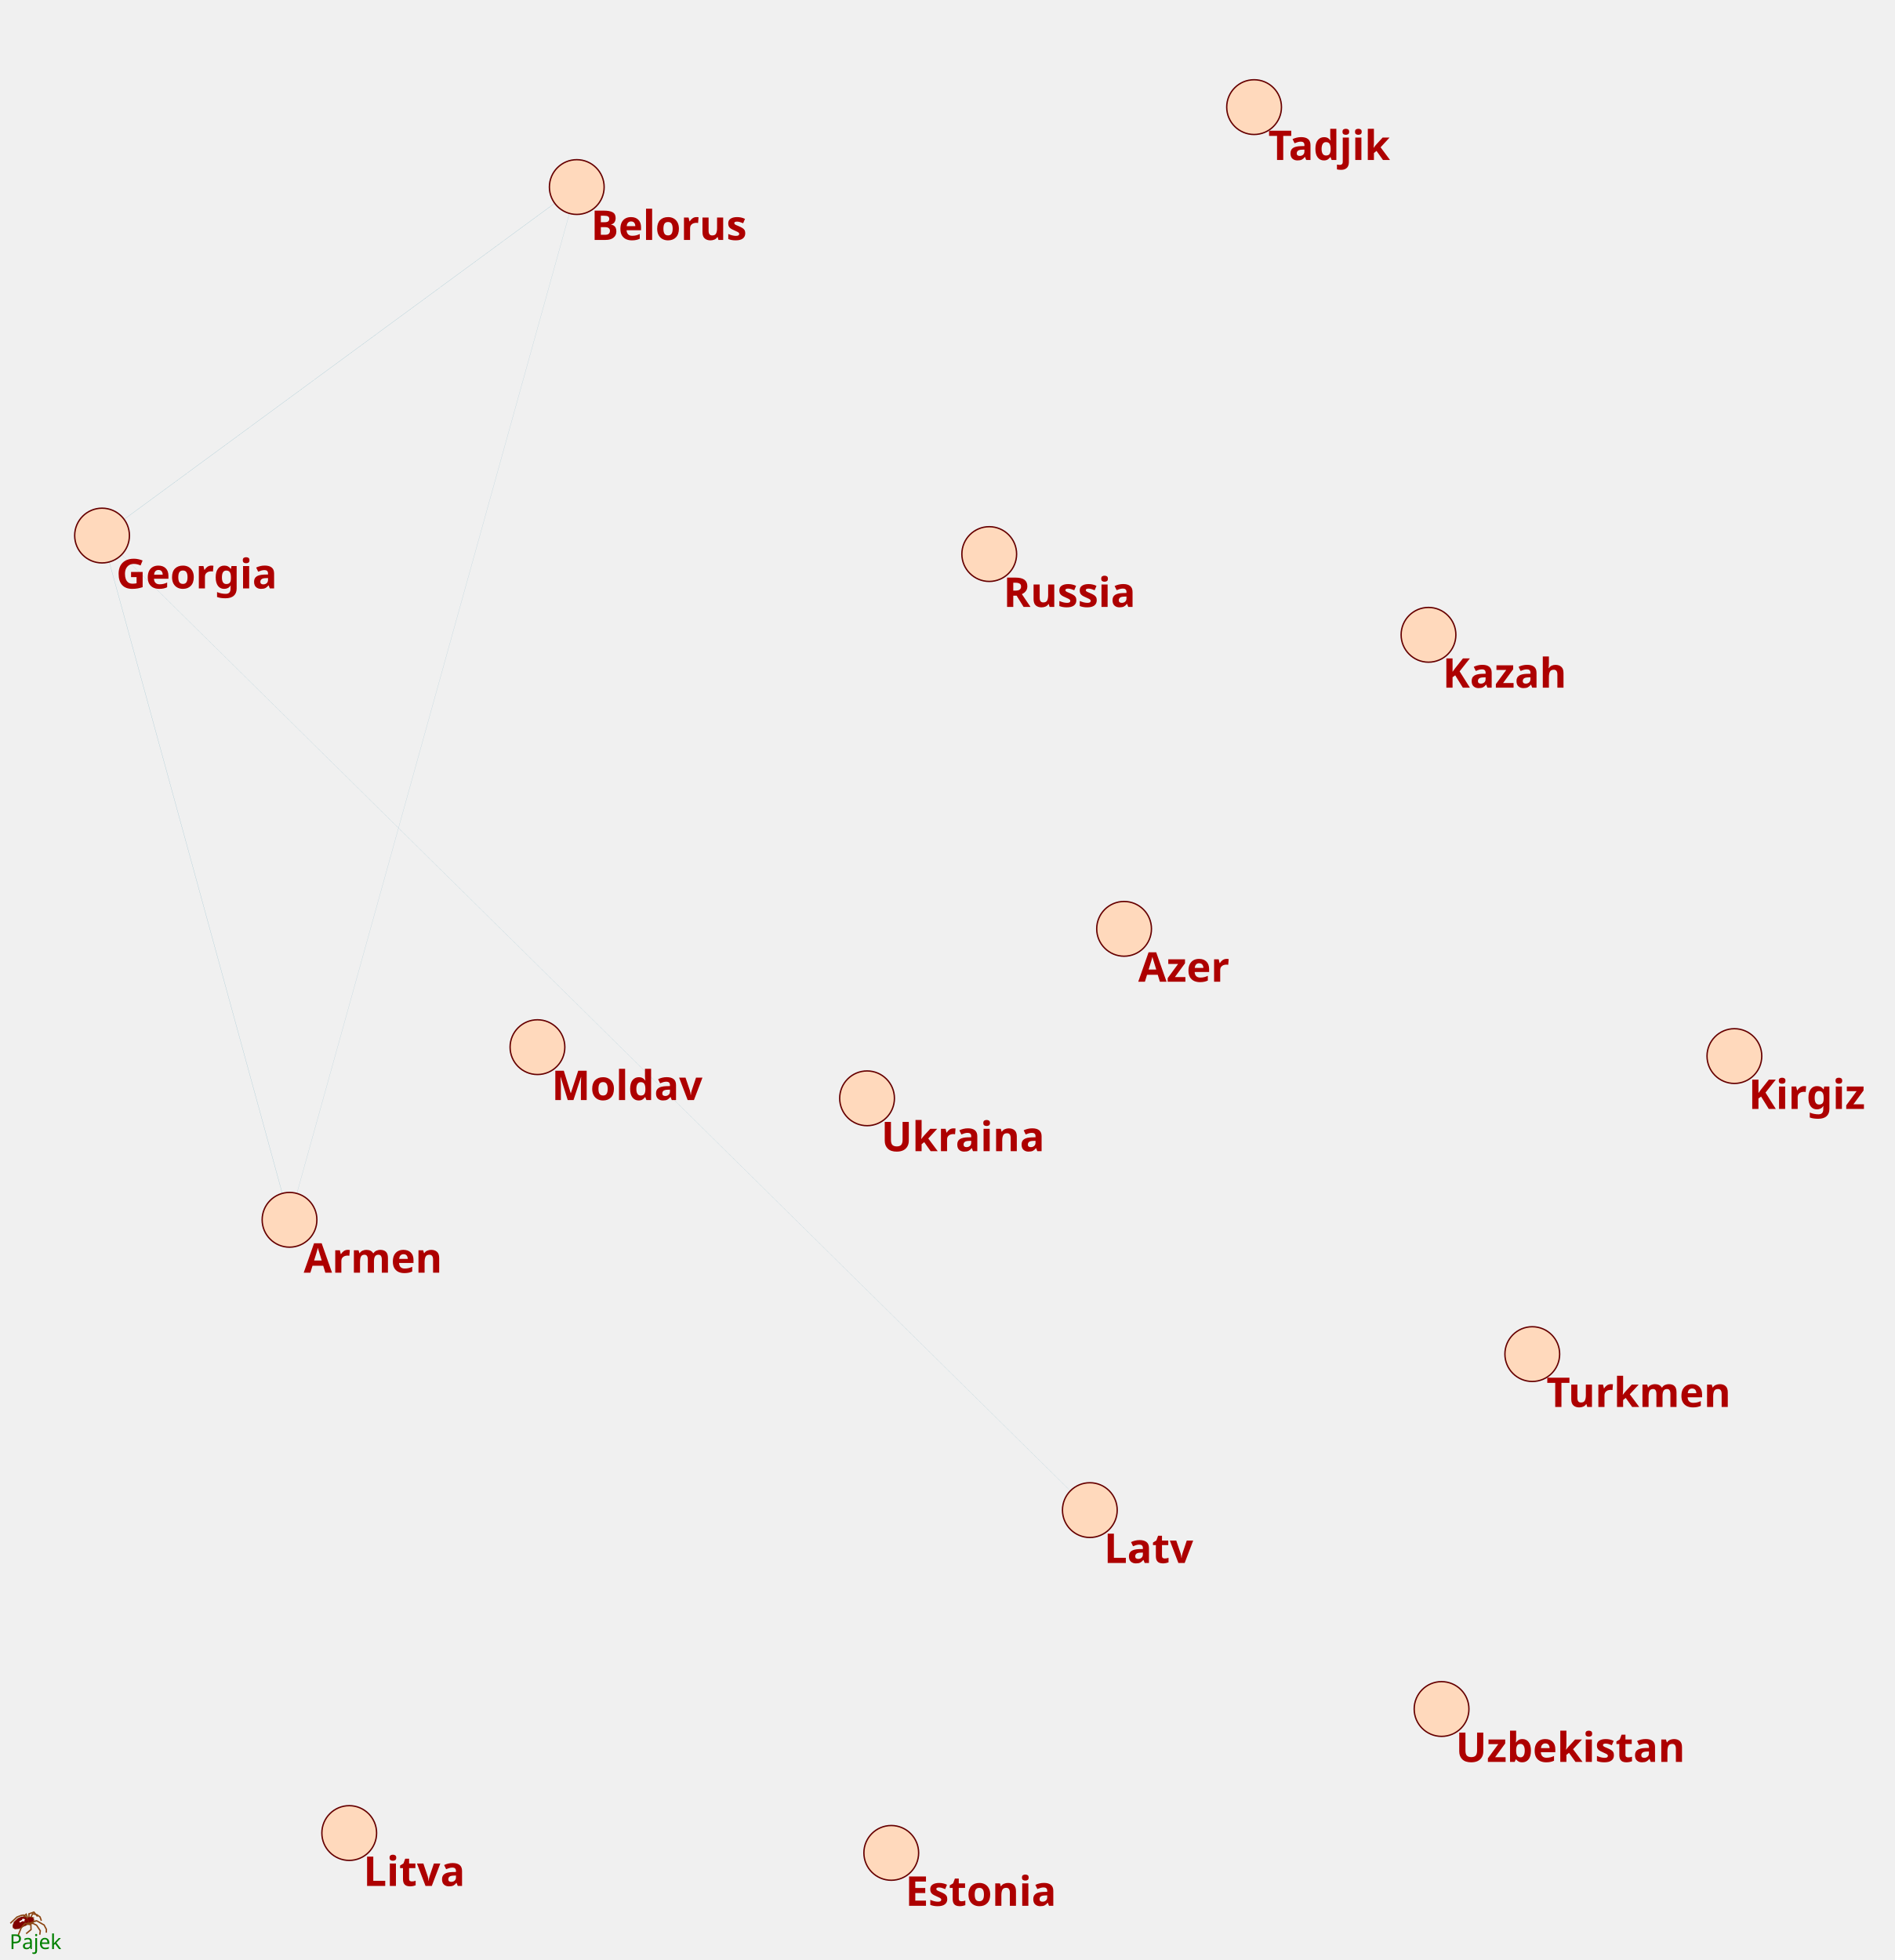
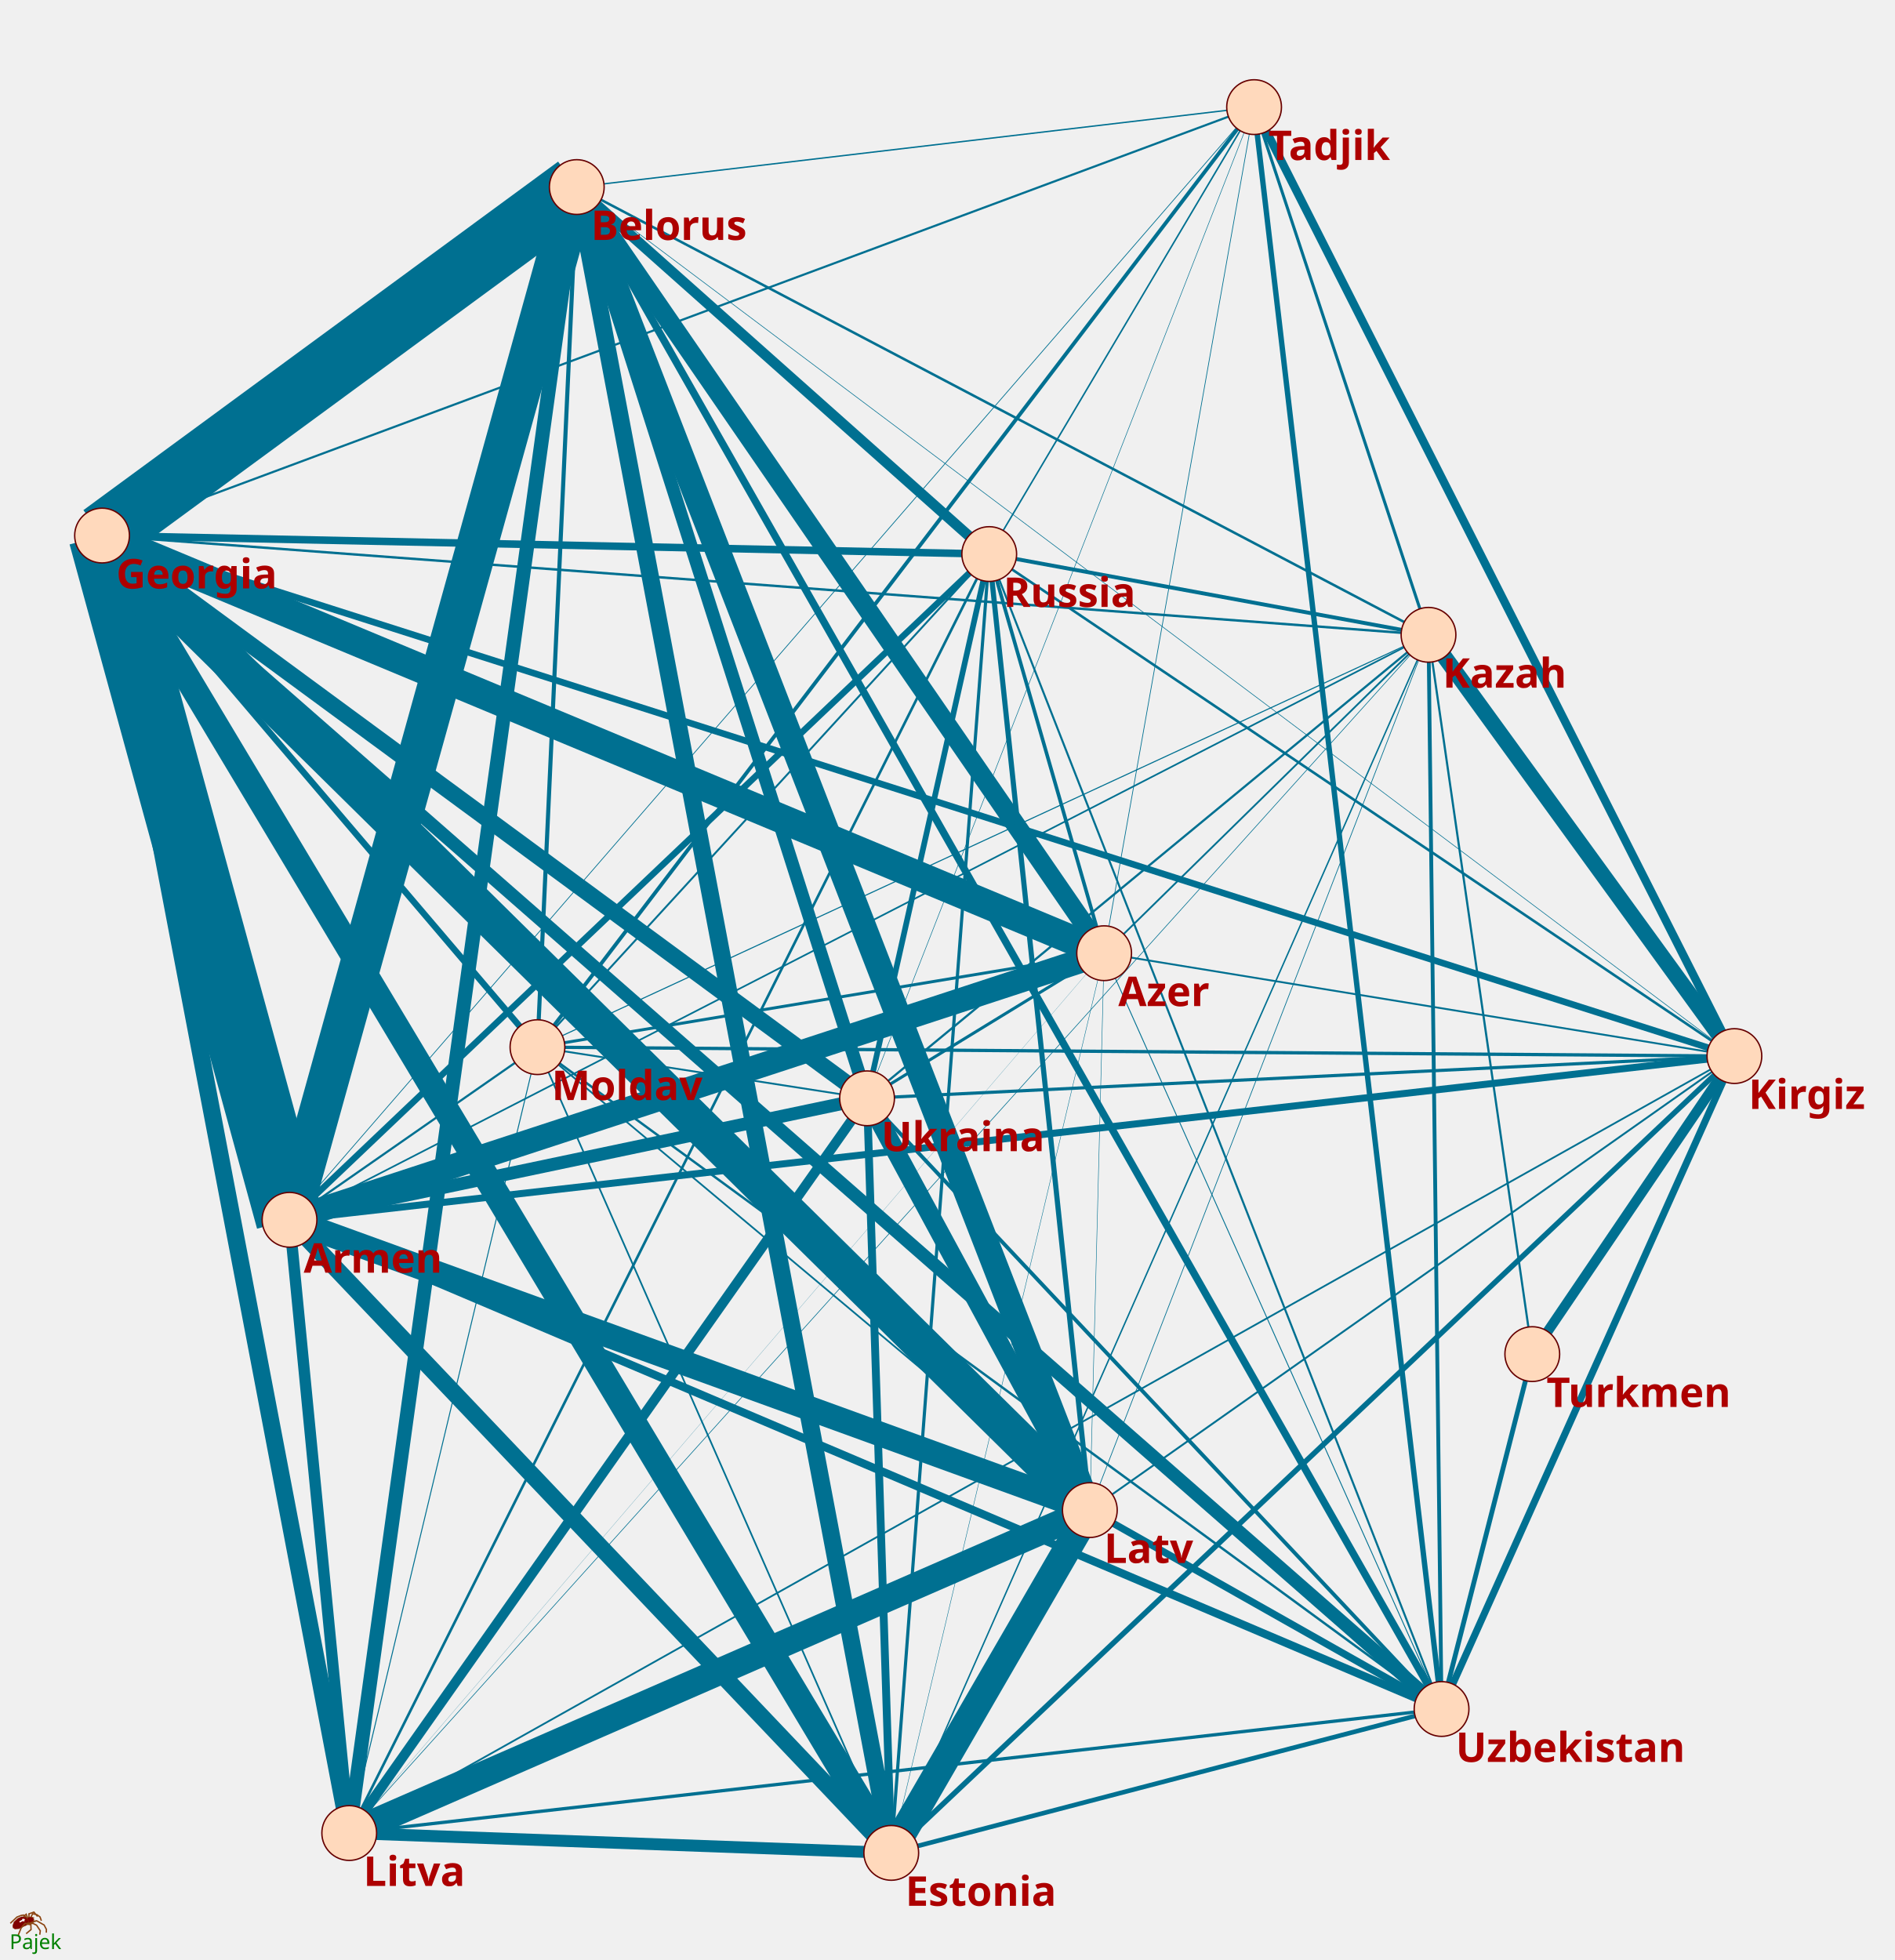
<svg xmlns="http://www.w3.org/2000/svg" xml:space="preserve" viewBox="0 0 692 716">
  <g id="PajekSig">
    <g transform="translate(3 698)">
      <g transform="scale(0.1)">
        <g transform="matrix(1 0 0 -1 0 96)">
          <path d="M   7.67  49.98 L  31.76  72.76 L  46.91  78.63          L  57.23  80.49 M  72.86  65.23 L  65.73  83.25          L  57.06  75.49 L  56.75  68.65 M  76.27  68.03          L  75.65  84.50 L  93.92  91.02 L 107.24  74.87          M  80.29  67.72 L  89.28  84.81 L 104.77  81.70          L 116.23  73.31 L 121.18  59.33 M  56.75  81.08          L  71.31  64.30" style="fill:none; stroke:saddlebrown; stroke-width:5;" />
          <path d="M  86.18  70.21 L  91.45  73.00 L  95.78  69.58          M  91.14  60.88 L  96.09  62.75 L  98.26  59.33" style="fill:none; stroke:saddlebrown; stroke-width:1.5;" />
          <path d="M  81.07  49.08 L  87.81  49.08 L  93.30  54.38          L  93.30  60.88 L  93.30  67.39 L  87.81  72.69          L  81.07  72.69 L  74.33  72.69 L  68.83  67.39          L  68.83  60.88 L  68.83  54.38 L  74.33  49.08          L  81.07  49.08 z" style="fill:maroon; stroke:saddlebrown; stroke-width:1;" />
          <path d="M  54.63  37.53 L  68.53  43.56 L  75.39  55.85          L  69.90  65.35 L  64.41  72.86 L  48.60  74.06          L  34.71  68.04 L  20.81  55.02 L  15.95  40.72          L  17.44  33.22 L  24.92  28.72 L  40.73  30.51          L  54.63  37.53 z" style="fill:maroon; stroke:saddlebrown; stroke-width:1;" />
          <path d="M  77.82  50.63 L 103.84  59.33 L 131.10  43.80          L 139.46  27.95 L 139.15  15.83 M  35.99   5.27          L  47.15  32.92 L  61.71  50.01 L  70.07  46.90          L  82.77  45.04 L  83.39  27.02 L  65.42  12.11          M  68.52  50.63 L  91.14  49.39 L 103.53  43.17          L 117.16  22.67 L 115.30   8.38" style="fill:none; stroke:saddlebrown; stroke-width:5;" />
          <path d="M  41.57  54.98 L  60.16  64.61 M  52.41  66.17          L  57.99  57.47" style="fill:none; stroke:white; stroke-width:5;" />
        </g>
      </g>
      <animateMotion dur="20s" path="M3 0 L674 0" begin="120s" fill="freeze" />
    </g>
    <g transform="translate(3 698)">
      <g transform="scale(0.1)">
        <text x="5" y="140" style="font-family:Brush Script MT;font-size:75px;fill:green;">Pajek</text>
      </g>
      <animateMotion dur="0.1s" path="M3 0 L674 0" begin="120s" fill="freeze" />
    </g>
  </g>
  <g id="PajekNet">
-     <line x1="410.62" y1="339.31" x2="105.76" y2="445.60" style="stroke-width:0.01;stroke:rgb(0,112,145)" />
-     <line x1="410.62" y1="339.31" x2="210.69" y2="68.33" style="stroke-width:0.01;stroke:rgb(0,112,145)" />
-     <line x1="410.62" y1="339.31" x2="325.57" y2="676.87" style="stroke-width:0.00;stroke:rgb(0,112,145)" />
-     <line x1="410.62" y1="339.31" x2="37.28" y2="195.64" style="stroke-width:0.01;stroke:rgb(0,112,145)" />
-     <line x1="410.62" y1="339.31" x2="521.82" y2="231.90" style="stroke-width:0.00;stroke:rgb(0,112,145)" />
-     <line x1="410.62" y1="339.31" x2="633.56" y2="385.79" style="stroke-width:0.00;stroke:rgb(0,112,145)" />
-     <line x1="410.62" y1="339.31" x2="398.11" y2="551.65" style="stroke-width:0.00;stroke:rgb(0,112,145)" />
-     <line x1="410.62" y1="339.31" x2="127.57" y2="669.62" style="stroke-width:0.00;stroke:rgb(0,112,145)" />
-     <line x1="410.62" y1="339.31" x2="196.33" y2="382.53" style="stroke-width:0.00;stroke:rgb(0,112,145)" />
-     <line x1="410.62" y1="339.31" x2="361.36" y2="202.40" style="stroke-width:0.00;stroke:rgb(0,112,145)" />
-     <line x1="410.62" y1="339.31" x2="458.11" y2="39.13" style="stroke-width:0.00;stroke:rgb(0,112,145)" />
-     <line x1="410.62" y1="339.31" x2="316.73" y2="401.22" style="stroke-width:0.00;stroke:rgb(0,112,145)" />
-     <line x1="105.76" y1="445.60" x2="210.69" y2="68.33" style="stroke-width:0.02;stroke:rgb(0,112,145)" />
-     <line x1="105.76" y1="445.60" x2="325.57" y2="676.87" style="stroke-width:0.01;stroke:rgb(0,112,145)" />
-     <line x1="105.76" y1="445.60" x2="37.28" y2="195.64" style="stroke-width:0.03;stroke:rgb(0,112,145)" />
-     <line x1="105.76" y1="445.60" x2="521.82" y2="231.90" style="stroke-width:0.00;stroke:rgb(0,112,145)" />
-     <line x1="105.76" y1="445.60" x2="633.56" y2="385.79" style="stroke-width:0.00;stroke:rgb(0,112,145)" />
-     <line x1="105.76" y1="445.60" x2="398.11" y2="551.65" style="stroke-width:0.01;stroke:rgb(0,112,145)" />
-     <line x1="105.76" y1="445.60" x2="127.57" y2="669.62" style="stroke-width:0.01;stroke:rgb(0,112,145)" />
-     <line x1="105.76" y1="445.60" x2="196.33" y2="382.53" style="stroke-width:0.00;stroke:rgb(0,112,145)" />
-     <line x1="105.76" y1="445.60" x2="361.36" y2="202.40" style="stroke-width:0.00;stroke:rgb(0,112,145)" />
-     <line x1="105.76" y1="445.60" x2="458.11" y2="39.13" style="stroke-width:0.00;stroke:rgb(0,112,145)" />
-     <line x1="105.76" y1="445.60" x2="316.73" y2="401.22" style="stroke-width:0.01;stroke:rgb(0,112,145)" />
-     <line x1="210.69" y1="68.33" x2="325.57" y2="676.87" style="stroke-width:0.01;stroke:rgb(0,112,145)" />
-     <line x1="210.69" y1="68.33" x2="37.28" y2="195.64" style="stroke-width:0.03;stroke:rgb(0,112,145)" />
-     <line x1="210.69" y1="68.33" x2="521.82" y2="231.90" style="stroke-width:0.00;stroke:rgb(0,112,145)" />
-     <line x1="210.69" y1="68.33" x2="633.56" y2="385.79" style="stroke-width:0.00;stroke:rgb(0,112,145)" />
-     <line x1="210.69" y1="68.33" x2="398.11" y2="551.65" style="stroke-width:0.01;stroke:rgb(0,112,145)" />
-     <line x1="210.69" y1="68.33" x2="127.57" y2="669.62" style="stroke-width:0.01;stroke:rgb(0,112,145)" />
-     <line x1="210.69" y1="68.33" x2="196.33" y2="382.53" style="stroke-width:0.00;stroke:rgb(0,112,145)" />
-     <line x1="210.69" y1="68.33" x2="361.36" y2="202.40" style="stroke-width:0.01;stroke:rgb(0,112,145)" />
-     <line x1="210.69" y1="68.33" x2="458.11" y2="39.13" style="stroke-width:0.00;stroke:rgb(0,112,145)" />
-     <line x1="210.69" y1="68.33" x2="316.73" y2="401.22" style="stroke-width:0.01;stroke:rgb(0,112,145)" />
-     <line x1="325.57" y1="676.87" x2="37.28" y2="195.64" style="stroke-width:0.01;stroke:rgb(0,112,145)" />
-     <line x1="325.57" y1="676.87" x2="521.82" y2="231.90" style="stroke-width:0.00;stroke:rgb(0,112,145)" />
-     <line x1="325.57" y1="676.87" x2="633.56" y2="385.79" style="stroke-width:0.00;stroke:rgb(0,112,145)" />
-     <line x1="325.57" y1="676.87" x2="398.11" y2="551.65" style="stroke-width:0.01;stroke:rgb(0,112,145)" />
-     <line x1="325.57" y1="676.87" x2="127.57" y2="669.62" style="stroke-width:0.01;stroke:rgb(0,112,145)" />
-     <line x1="325.57" y1="676.87" x2="196.33" y2="382.53" style="stroke-width:0.00;stroke:rgb(0,112,145)" />
-     <line x1="325.57" y1="676.87" x2="361.36" y2="202.40" style="stroke-width:0.00;stroke:rgb(0,112,145)" />
-     <line x1="325.57" y1="676.87" x2="316.73" y2="401.22" style="stroke-width:0.00;stroke:rgb(0,112,145)" />
-     <line x1="37.28" y1="195.64" x2="521.82" y2="231.90" style="stroke-width:0.00;stroke:rgb(0,112,145)" />
-     <line x1="37.28" y1="195.64" x2="633.56" y2="385.79" style="stroke-width:0.00;stroke:rgb(0,112,145)" />
-     <line x1="37.28" y1="195.64" x2="398.11" y2="551.65" style="stroke-width:0.02;stroke:rgb(0,112,145)" />
-     <line x1="37.28" y1="195.64" x2="127.57" y2="669.62" style="stroke-width:0.01;stroke:rgb(0,112,145)" />
-     <line x1="37.28" y1="195.64" x2="196.33" y2="382.53" style="stroke-width:0.00;stroke:rgb(0,112,145)" />
-     <line x1="37.28" y1="195.64" x2="361.36" y2="202.40" style="stroke-width:0.00;stroke:rgb(0,112,145)" />
-     <line x1="37.28" y1="195.64" x2="458.11" y2="39.13" style="stroke-width:0.00;stroke:rgb(0,112,145)" />
-     <line x1="37.28" y1="195.64" x2="316.73" y2="401.22" style="stroke-width:0.01;stroke:rgb(0,112,145)" />
-     <line x1="521.82" y1="231.90" x2="633.56" y2="385.79" style="stroke-width:0.01;stroke:rgb(0,112,145)" />
-     <line x1="521.82" y1="231.90" x2="398.11" y2="551.65" style="stroke-width:0.00;stroke:rgb(0,112,145)" />
-     <line x1="521.82" y1="231.90" x2="127.57" y2="669.62" style="stroke-width:0.00;stroke:rgb(0,112,145)" />
-     <line x1="521.82" y1="231.90" x2="196.33" y2="382.53" style="stroke-width:0.00;stroke:rgb(0,112,145)" />
-     <line x1="521.82" y1="231.90" x2="361.36" y2="202.40" style="stroke-width:0.00;stroke:rgb(0,112,145)" />
-     <line x1="521.82" y1="231.90" x2="458.11" y2="39.13" style="stroke-width:0.00;stroke:rgb(0,112,145)" />
-     <line x1="521.82" y1="231.90" x2="559.73" y2="494.66" style="stroke-width:0.00;stroke:rgb(0,112,145)" />
-     <line x1="521.82" y1="231.90" x2="316.73" y2="401.22" style="stroke-width:0.00;stroke:rgb(0,112,145)" />
-     <line x1="633.56" y1="385.79" x2="398.11" y2="551.65" style="stroke-width:0.00;stroke:rgb(0,112,145)" />
-     <line x1="633.56" y1="385.79" x2="127.57" y2="669.62" style="stroke-width:0.00;stroke:rgb(0,112,145)" />
-     <line x1="633.56" y1="385.79" x2="196.33" y2="382.53" style="stroke-width:0.00;stroke:rgb(0,112,145)" />
-     <line x1="633.56" y1="385.79" x2="361.36" y2="202.40" style="stroke-width:0.00;stroke:rgb(0,112,145)" />
-     <line x1="633.56" y1="385.79" x2="458.11" y2="39.13" style="stroke-width:0.00;stroke:rgb(0,112,145)" />
-     <line x1="633.56" y1="385.79" x2="559.73" y2="494.66" style="stroke-width:0.00;stroke:rgb(0,112,145)" />
-     <line x1="633.56" y1="385.79" x2="316.73" y2="401.22" style="stroke-width:0.00;stroke:rgb(0,112,145)" />
-     <line x1="398.11" y1="551.65" x2="127.57" y2="669.62" style="stroke-width:0.01;stroke:rgb(0,112,145)" />
-     <line x1="398.11" y1="551.65" x2="196.33" y2="382.53" style="stroke-width:0.00;stroke:rgb(0,112,145)" />
-     <line x1="398.11" y1="551.65" x2="361.36" y2="202.40" style="stroke-width:0.00;stroke:rgb(0,112,145)" />
-     <line x1="398.11" y1="551.65" x2="316.73" y2="401.22" style="stroke-width:0.01;stroke:rgb(0,112,145)" />
-     <line x1="127.57" y1="669.62" x2="196.33" y2="382.53" style="stroke-width:0.00;stroke:rgb(0,112,145)" />
-     <line x1="127.57" y1="669.62" x2="361.36" y2="202.40" style="stroke-width:0.00;stroke:rgb(0,112,145)" />
-     <line x1="127.57" y1="669.62" x2="316.73" y2="401.22" style="stroke-width:0.00;stroke:rgb(0,112,145)" />
-     <line x1="196.33" y1="382.53" x2="361.36" y2="202.40" style="stroke-width:0.00;stroke:rgb(0,112,145)" />
-     <line x1="196.33" y1="382.53" x2="458.11" y2="39.13" style="stroke-width:0.00;stroke:rgb(0,112,145)" />
-     <line x1="196.33" y1="382.53" x2="316.73" y2="401.22" style="stroke-width:0.00;stroke:rgb(0,112,145)" />
-     <line x1="361.36" y1="202.40" x2="458.11" y2="39.13" style="stroke-width:0.00;stroke:rgb(0,112,145)" />
-     <line x1="361.36" y1="202.40" x2="316.73" y2="401.22" style="stroke-width:0.00;stroke:rgb(0,112,145)" />
-     <line x1="458.11" y1="39.13" x2="316.73" y2="401.22" style="stroke-width:0.00;stroke:rgb(0,112,145)" />
-     <line x1="410.62" y1="339.31" x2="526.59" y2="624.31" style="stroke-width:0.00;stroke:rgb(0,112,145)" />
-     <line x1="105.76" y1="445.60" x2="526.59" y2="624.31" style="stroke-width:0.00;stroke:rgb(0,112,145)" />
-     <line x1="210.69" y1="68.33" x2="526.59" y2="624.31" style="stroke-width:0.00;stroke:rgb(0,112,145)" />
-     <line x1="325.57" y1="676.87" x2="526.59" y2="624.31" style="stroke-width:0.00;stroke:rgb(0,112,145)" />
-     <line x1="37.28" y1="195.64" x2="526.59" y2="624.31" style="stroke-width:0.01;stroke:rgb(0,112,145)" />
-     <line x1="521.82" y1="231.90" x2="526.59" y2="624.31" style="stroke-width:0.00;stroke:rgb(0,112,145)" />
-     <line x1="633.56" y1="385.79" x2="526.59" y2="624.31" style="stroke-width:0.00;stroke:rgb(0,112,145)" />
-     <line x1="398.11" y1="551.65" x2="526.59" y2="624.31" style="stroke-width:0.00;stroke:rgb(0,112,145)" />
-     <line x1="127.57" y1="669.62" x2="526.59" y2="624.31" style="stroke-width:0.00;stroke:rgb(0,112,145)" />
-     <line x1="196.33" y1="382.53" x2="526.59" y2="624.31" style="stroke-width:0.00;stroke:rgb(0,112,145)" />
-     <line x1="361.36" y1="202.40" x2="526.59" y2="624.31" style="stroke-width:0.00;stroke:rgb(0,112,145)" />
-     <line x1="458.11" y1="39.13" x2="526.59" y2="624.31" style="stroke-width:0.00;stroke:rgb(0,112,145)" />
-     <line x1="559.73" y1="494.66" x2="526.59" y2="624.31" style="stroke-width:0.00;stroke:rgb(0,112,145)" />
-     <line x1="316.73" y1="401.22" x2="526.59" y2="624.31" style="stroke-width:0.00;stroke:rgb(0,112,145)" />
-     <ellipse cx="410.62" cy="339.31" rx="10.00" ry="10.00" style="fill:rgb(255,217,188);stroke:rgb(102,0,0);stroke-width:0.50;" />
-     <text x="415.79" y="358.63" style="font-family:Arial Unicode MS;font-weight: bold;font-size:15px;fill:rgb(173,0,0)">Azer</text>
+     <line x1="403.33" y1="348.21" x2="105.76" y2="445.60" style="stroke-width:8.88;stroke:rgb(0,112,145)" />
+     <line x1="403.33" y1="348.21" x2="210.69" y2="68.33" style="stroke-width:7.04;stroke:rgb(0,112,145)" />
+     <line x1="403.33" y1="348.21" x2="325.57" y2="676.87" style="stroke-width:0.16;stroke:rgb(0,112,145)" />
+     <line x1="403.33" y1="348.21" x2="37.28" y2="195.64" style="stroke-width:10.65;stroke:rgb(0,112,145)" />
+     <line x1="403.33" y1="348.21" x2="521.82" y2="231.90" style="stroke-width:0.65;stroke:rgb(0,112,145)" />
+     <line x1="403.33" y1="348.21" x2="633.56" y2="385.79" style="stroke-width:0.68;stroke:rgb(0,112,145)" />
+     <line x1="403.33" y1="348.21" x2="398.11" y2="551.65" style="stroke-width:0.18;stroke:rgb(0,112,145)" />
+     <line x1="403.33" y1="348.21" x2="127.57" y2="669.62" style="stroke-width:0.06;stroke:rgb(0,112,145)" />
+     <line x1="403.33" y1="348.21" x2="196.33" y2="382.53" style="stroke-width:1.08;stroke:rgb(0,112,145)" />
+     <line x1="403.33" y1="348.21" x2="361.36" y2="202.40" style="stroke-width:1.31;stroke:rgb(0,112,145)" />
+     <line x1="403.33" y1="348.21" x2="458.11" y2="39.13" style="stroke-width:0.26;stroke:rgb(0,112,145)" />
+     <line x1="403.33" y1="348.21" x2="316.73" y2="401.22" style="stroke-width:1.09;stroke:rgb(0,112,145)" />
+     <line x1="105.76" y1="445.60" x2="210.69" y2="68.33" style="stroke-width:14.96;stroke:rgb(0,112,145)" />
+     <line x1="105.76" y1="445.60" x2="325.57" y2="676.87" style="stroke-width:6.21;stroke:rgb(0,112,145)" />
+     <line x1="105.76" y1="445.60" x2="37.28" y2="195.64" style="stroke-width:24.59;stroke:rgb(0,112,145)" />
+     <line x1="105.76" y1="445.60" x2="521.82" y2="231.90" style="stroke-width:0.61;stroke:rgb(0,112,145)" />
+     <line x1="105.76" y1="445.60" x2="633.56" y2="385.79" style="stroke-width:2.56;stroke:rgb(0,112,145)" />
+     <line x1="105.76" y1="445.60" x2="398.11" y2="551.65" style="stroke-width:8.99;stroke:rgb(0,112,145)" />
+     <line x1="105.76" y1="445.60" x2="127.57" y2="669.62" style="stroke-width:4.14;stroke:rgb(0,112,145)" />
+     <line x1="105.76" y1="445.60" x2="196.33" y2="382.53" style="stroke-width:0.79;stroke:rgb(0,112,145)" />
+     <line x1="105.76" y1="445.60" x2="361.36" y2="202.40" style="stroke-width:2.32;stroke:rgb(0,112,145)" />
+     <line x1="105.76" y1="445.60" x2="458.11" y2="39.13" style="stroke-width:0.27;stroke:rgb(0,112,145)" />
+     <line x1="105.76" y1="445.60" x2="316.73" y2="401.22" style="stroke-width:4.70;stroke:rgb(0,112,145)" />
+     <line x1="210.69" y1="68.33" x2="325.57" y2="676.87" style="stroke-width:6.30;stroke:rgb(0,112,145)" />
+     <line x1="210.69" y1="68.33" x2="37.28" y2="195.64" style="stroke-width:23.04;stroke:rgb(0,112,145)" />
+     <line x1="210.69" y1="68.33" x2="521.82" y2="231.90" style="stroke-width:0.92;stroke:rgb(0,112,145)" />
+     <line x1="210.69" y1="68.33" x2="633.56" y2="385.79" style="stroke-width:0.22;stroke:rgb(0,112,145)" />
+     <line x1="210.69" y1="68.33" x2="398.11" y2="551.65" style="stroke-width:9.29;stroke:rgb(0,112,145)" />
+     <line x1="210.69" y1="68.33" x2="127.57" y2="669.62" style="stroke-width:5.17;stroke:rgb(0,112,145)" />
+     <line x1="210.69" y1="68.33" x2="196.33" y2="382.53" style="stroke-width:1.50;stroke:rgb(0,112,145)" />
+     <line x1="210.69" y1="68.33" x2="361.36" y2="202.40" style="stroke-width:3.80;stroke:rgb(0,112,145)" />
+     <line x1="210.69" y1="68.33" x2="458.11" y2="39.13" style="stroke-width:0.51;stroke:rgb(0,112,145)" />
+     <line x1="210.69" y1="68.33" x2="316.73" y2="401.22" style="stroke-width:4.75;stroke:rgb(0,112,145)" />
+     <line x1="325.57" y1="676.87" x2="37.28" y2="195.64" style="stroke-width:9.45;stroke:rgb(0,112,145)" />
+     <line x1="325.57" y1="676.87" x2="521.82" y2="231.90" style="stroke-width:0.52;stroke:rgb(0,112,145)" />
+     <line x1="325.57" y1="676.87" x2="633.56" y2="385.79" style="stroke-width:1.95;stroke:rgb(0,112,145)" />
+     <line x1="325.57" y1="676.87" x2="398.11" y2="551.65" style="stroke-width:10.15;stroke:rgb(0,112,145)" />
+     <line x1="325.57" y1="676.87" x2="127.57" y2="669.62" style="stroke-width:4.36;stroke:rgb(0,112,145)" />
+     <line x1="325.57" y1="676.87" x2="196.33" y2="382.53" style="stroke-width:0.61;stroke:rgb(0,112,145)" />
+     <line x1="325.57" y1="676.87" x2="361.36" y2="202.40" style="stroke-width:1.16;stroke:rgb(0,112,145)" />
+     <line x1="325.57" y1="676.87" x2="316.73" y2="401.22" style="stroke-width:2.87;stroke:rgb(0,112,145)" />
+     <line x1="37.28" y1="195.64" x2="521.82" y2="231.90" style="stroke-width:0.89;stroke:rgb(0,112,145)" />
+     <line x1="37.28" y1="195.64" x2="633.56" y2="385.79" style="stroke-width:2.39;stroke:rgb(0,112,145)" />
+     <line x1="37.28" y1="195.64" x2="398.11" y2="551.65" style="stroke-width:13.55;stroke:rgb(0,112,145)" />
+     <line x1="37.28" y1="195.64" x2="127.57" y2="669.62" style="stroke-width:6.27;stroke:rgb(0,112,145)" />
+     <line x1="37.28" y1="195.64" x2="196.33" y2="382.53" style="stroke-width:2.31;stroke:rgb(0,112,145)" />
+     <line x1="37.28" y1="195.64" x2="361.36" y2="202.40" style="stroke-width:2.74;stroke:rgb(0,112,145)" />
+     <line x1="37.28" y1="195.64" x2="458.11" y2="39.13" style="stroke-width:0.78;stroke:rgb(0,112,145)" />
+     <line x1="37.28" y1="195.64" x2="316.73" y2="401.22" style="stroke-width:6.05;stroke:rgb(0,112,145)" />
+     <line x1="521.82" y1="231.90" x2="633.56" y2="385.79" style="stroke-width:5.78;stroke:rgb(0,112,145)" />
+     <line x1="521.82" y1="231.90" x2="398.11" y2="551.65" style="stroke-width:0.26;stroke:rgb(0,112,145)" />
+     <line x1="521.82" y1="231.90" x2="127.57" y2="669.62" style="stroke-width:0.23;stroke:rgb(0,112,145)" />
+     <line x1="521.82" y1="231.90" x2="196.33" y2="382.53" style="stroke-width:0.39;stroke:rgb(0,112,145)" />
+     <line x1="521.82" y1="231.90" x2="361.36" y2="202.40" style="stroke-width:1.42;stroke:rgb(0,112,145)" />
+     <line x1="521.82" y1="231.90" x2="458.11" y2="39.13" style="stroke-width:1.10;stroke:rgb(0,112,145)" />
+     <line x1="521.82" y1="231.90" x2="559.73" y2="494.66" style="stroke-width:0.79;stroke:rgb(0,112,145)" />
+     <line x1="521.82" y1="231.90" x2="316.73" y2="401.22" style="stroke-width:0.80;stroke:rgb(0,112,145)" />
+     <line x1="633.56" y1="385.79" x2="398.11" y2="551.65" style="stroke-width:0.70;stroke:rgb(0,112,145)" />
+     <line x1="633.56" y1="385.79" x2="127.57" y2="669.62" style="stroke-width:0.65;stroke:rgb(0,112,145)" />
+     <line x1="633.56" y1="385.79" x2="196.33" y2="382.53" style="stroke-width:1.20;stroke:rgb(0,112,145)" />
+     <line x1="633.56" y1="385.79" x2="361.36" y2="202.40" style="stroke-width:0.94;stroke:rgb(0,112,145)" />
+     <line x1="633.56" y1="385.79" x2="458.11" y2="39.13" style="stroke-width:3.03;stroke:rgb(0,112,145)" />
+     <line x1="633.56" y1="385.79" x2="559.73" y2="494.66" style="stroke-width:3.64;stroke:rgb(0,112,145)" />
+     <line x1="633.56" y1="385.79" x2="316.73" y2="401.22" style="stroke-width:1.16;stroke:rgb(0,112,145)" />
+     <line x1="398.11" y1="551.65" x2="127.57" y2="669.62" style="stroke-width:9.75;stroke:rgb(0,112,145)" />
+     <line x1="398.11" y1="551.65" x2="196.33" y2="382.53" style="stroke-width:0.63;stroke:rgb(0,112,145)" />
+     <line x1="398.11" y1="551.65" x2="361.36" y2="202.40" style="stroke-width:1.88;stroke:rgb(0,112,145)" />
+     <line x1="398.11" y1="551.65" x2="316.73" y2="401.22" style="stroke-width:6.86;stroke:rgb(0,112,145)" />
+     <line x1="127.57" y1="669.62" x2="196.33" y2="382.53" style="stroke-width:0.36;stroke:rgb(0,112,145)" />
+     <line x1="127.57" y1="669.62" x2="361.36" y2="202.40" style="stroke-width:0.94;stroke:rgb(0,112,145)" />
+     <line x1="127.57" y1="669.62" x2="316.73" y2="401.22" style="stroke-width:3.58;stroke:rgb(0,112,145)" />
+     <line x1="196.33" y1="382.53" x2="361.36" y2="202.40" style="stroke-width:0.70;stroke:rgb(0,112,145)" />
+     <line x1="196.33" y1="382.53" x2="458.11" y2="39.13" style="stroke-width:1.37;stroke:rgb(0,112,145)" />
+     <line x1="196.33" y1="382.53" x2="316.73" y2="401.22" style="stroke-width:0.67;stroke:rgb(0,112,145)" />
+     <line x1="361.36" y1="202.40" x2="458.11" y2="39.13" style="stroke-width:0.56;stroke:rgb(0,112,145)" />
+     <line x1="361.36" y1="202.40" x2="316.73" y2="401.22" style="stroke-width:2.07;stroke:rgb(0,112,145)" />
+     <line x1="458.11" y1="39.13" x2="316.73" y2="401.22" style="stroke-width:0.20;stroke:rgb(0,112,145)" />
+     <line x1="403.33" y1="348.21" x2="526.59" y2="624.31" style="stroke-width:0.33;stroke:rgb(0,112,145)" />
+     <line x1="105.76" y1="445.60" x2="526.59" y2="624.31" style="stroke-width:2.94;stroke:rgb(0,112,145)" />
+     <line x1="210.69" y1="68.33" x2="526.59" y2="624.31" style="stroke-width:2.69;stroke:rgb(0,112,145)" />
+     <line x1="325.57" y1="676.87" x2="526.59" y2="624.31" style="stroke-width:1.68;stroke:rgb(0,112,145)" />
+     <line x1="37.28" y1="195.64" x2="526.59" y2="624.31" style="stroke-width:4.80;stroke:rgb(0,112,145)" />
+     <line x1="521.82" y1="231.90" x2="526.59" y2="624.31" style="stroke-width:1.40;stroke:rgb(0,112,145)" />
+     <line x1="633.56" y1="385.79" x2="526.59" y2="624.31" style="stroke-width:2.57;stroke:rgb(0,112,145)" />
+     <line x1="398.11" y1="551.65" x2="526.59" y2="624.31" style="stroke-width:2.61;stroke:rgb(0,112,145)" />
+     <line x1="127.57" y1="669.62" x2="526.59" y2="624.31" style="stroke-width:1.20;stroke:rgb(0,112,145)" />
+     <line x1="196.33" y1="382.53" x2="526.59" y2="624.31" style="stroke-width:0.87;stroke:rgb(0,112,145)" />
+     <line x1="361.36" y1="202.40" x2="526.59" y2="624.31" style="stroke-width:0.74;stroke:rgb(0,112,145)" />
+     <line x1="458.11" y1="39.13" x2="526.59" y2="624.31" style="stroke-width:1.96;stroke:rgb(0,112,145)" />
+     <line x1="559.73" y1="494.66" x2="526.59" y2="624.31" style="stroke-width:1.77;stroke:rgb(0,112,145)" />
+     <line x1="316.73" y1="401.22" x2="526.59" y2="624.31" style="stroke-width:1.39;stroke:rgb(0,112,145)" />
+     <ellipse cx="403.33" cy="348.21" rx="10.00" ry="10.00" style="fill:rgb(255,217,188);stroke:rgb(102,0,0);stroke-width:0.50;" />
+     <text x="408.50" y="367.53" style="font-family:Arial Unicode MS;font-weight: bold;font-size:15px;fill:rgb(173,0,0)">Azer</text>
    <ellipse cx="105.76" cy="445.60" rx="10.00" ry="10.00" style="fill:rgb(255,217,188);stroke:rgb(102,0,0);stroke-width:0.50;" />
    <text x="110.94" y="464.92" style="font-family:Arial Unicode MS;font-weight: bold;font-size:15px;fill:rgb(173,0,0)">Armen</text>
    <ellipse cx="210.69" cy="68.33" rx="10.00" ry="10.00" style="fill:rgb(255,217,188);stroke:rgb(102,0,0);stroke-width:0.50;" />
    <text x="215.87" y="87.65" style="font-family:Arial Unicode MS;font-weight: bold;font-size:15px;fill:rgb(173,0,0)">Belorus</text>
    <ellipse cx="325.57" cy="676.87" rx="10.00" ry="10.00" style="fill:rgb(255,217,188);stroke:rgb(102,0,0);stroke-width:0.50;" />
    <text x="330.74" y="696.19" style="font-family:Arial Unicode MS;font-weight: bold;font-size:15px;fill:rgb(173,0,0)">Estonia</text>
    <ellipse cx="37.28" cy="195.64" rx="10.00" ry="10.00" style="fill:rgb(255,217,188);stroke:rgb(102,0,0);stroke-width:0.50;" />
    <text x="42.45" y="214.96" style="font-family:Arial Unicode MS;font-weight: bold;font-size:15px;fill:rgb(173,0,0)">Georgia</text>
    <ellipse cx="521.82" cy="231.90" rx="10.00" ry="10.00" style="fill:rgb(255,217,188);stroke:rgb(102,0,0);stroke-width:0.50;" />
    <text x="527.00" y="251.22" style="font-family:Arial Unicode MS;font-weight: bold;font-size:15px;fill:rgb(173,0,0)">Kazah</text>
    <ellipse cx="633.56" cy="385.79" rx="10.00" ry="10.00" style="fill:rgb(255,217,188);stroke:rgb(102,0,0);stroke-width:0.50;" />
    <text x="638.74" y="405.10" style="font-family:Arial Unicode MS;font-weight: bold;font-size:15px;fill:rgb(173,0,0)">Kirgiz</text>
    <ellipse cx="398.11" cy="551.65" rx="10.00" ry="10.00" style="fill:rgb(255,217,188);stroke:rgb(102,0,0);stroke-width:0.50;" />
    <text x="403.29" y="570.96" style="font-family:Arial Unicode MS;font-weight: bold;font-size:15px;fill:rgb(173,0,0)">Latv</text>
    <ellipse cx="127.57" cy="669.62" rx="10.00" ry="10.00" style="fill:rgb(255,217,188);stroke:rgb(102,0,0);stroke-width:0.50;" />
    <text x="132.75" y="688.94" style="font-family:Arial Unicode MS;font-weight: bold;font-size:15px;fill:rgb(173,0,0)">Litva</text>
    <ellipse cx="196.33" cy="382.53" rx="10.00" ry="10.00" style="fill:rgb(255,217,188);stroke:rgb(102,0,0);stroke-width:0.50;" />
    <text x="201.51" y="401.85" style="font-family:Arial Unicode MS;font-weight: bold;font-size:15px;fill:rgb(173,0,0)">Moldav</text>
    <ellipse cx="361.36" cy="202.40" rx="10.00" ry="10.00" style="fill:rgb(255,217,188);stroke:rgb(102,0,0);stroke-width:0.50;" />
    <text x="366.53" y="221.71" style="font-family:Arial Unicode MS;font-weight: bold;font-size:15px;fill:rgb(173,0,0)">Russia</text>
    <ellipse cx="458.11" cy="39.13" rx="10.00" ry="10.00" style="fill:rgb(255,217,188);stroke:rgb(102,0,0);stroke-width:0.50;" />
    <text x="463.29" y="58.45" style="font-family:Arial Unicode MS;font-weight: bold;font-size:15px;fill:rgb(173,0,0)">Tadjik</text>
    <ellipse cx="559.73" cy="494.66" rx="10.00" ry="10.00" style="fill:rgb(255,217,188);stroke:rgb(102,0,0);stroke-width:0.50;" />
    <text x="564.91" y="513.98" style="font-family:Arial Unicode MS;font-weight: bold;font-size:15px;fill:rgb(173,0,0)">Turkmen</text>
    <ellipse cx="316.73" cy="401.22" rx="10.00" ry="10.00" style="fill:rgb(255,217,188);stroke:rgb(102,0,0);stroke-width:0.50;" />
    <text x="321.91" y="420.54" style="font-family:Arial Unicode MS;font-weight: bold;font-size:15px;fill:rgb(173,0,0)">Ukraina</text>
    <ellipse cx="526.59" cy="624.31" rx="10.00" ry="10.00" style="fill:rgb(255,217,188);stroke:rgb(102,0,0);stroke-width:0.50;" />
    <text x="531.77" y="643.63" style="font-family:Arial Unicode MS;font-weight: bold;font-size:15px;fill:rgb(173,0,0)">Uzbekistan</text>
  </g>
</svg>
